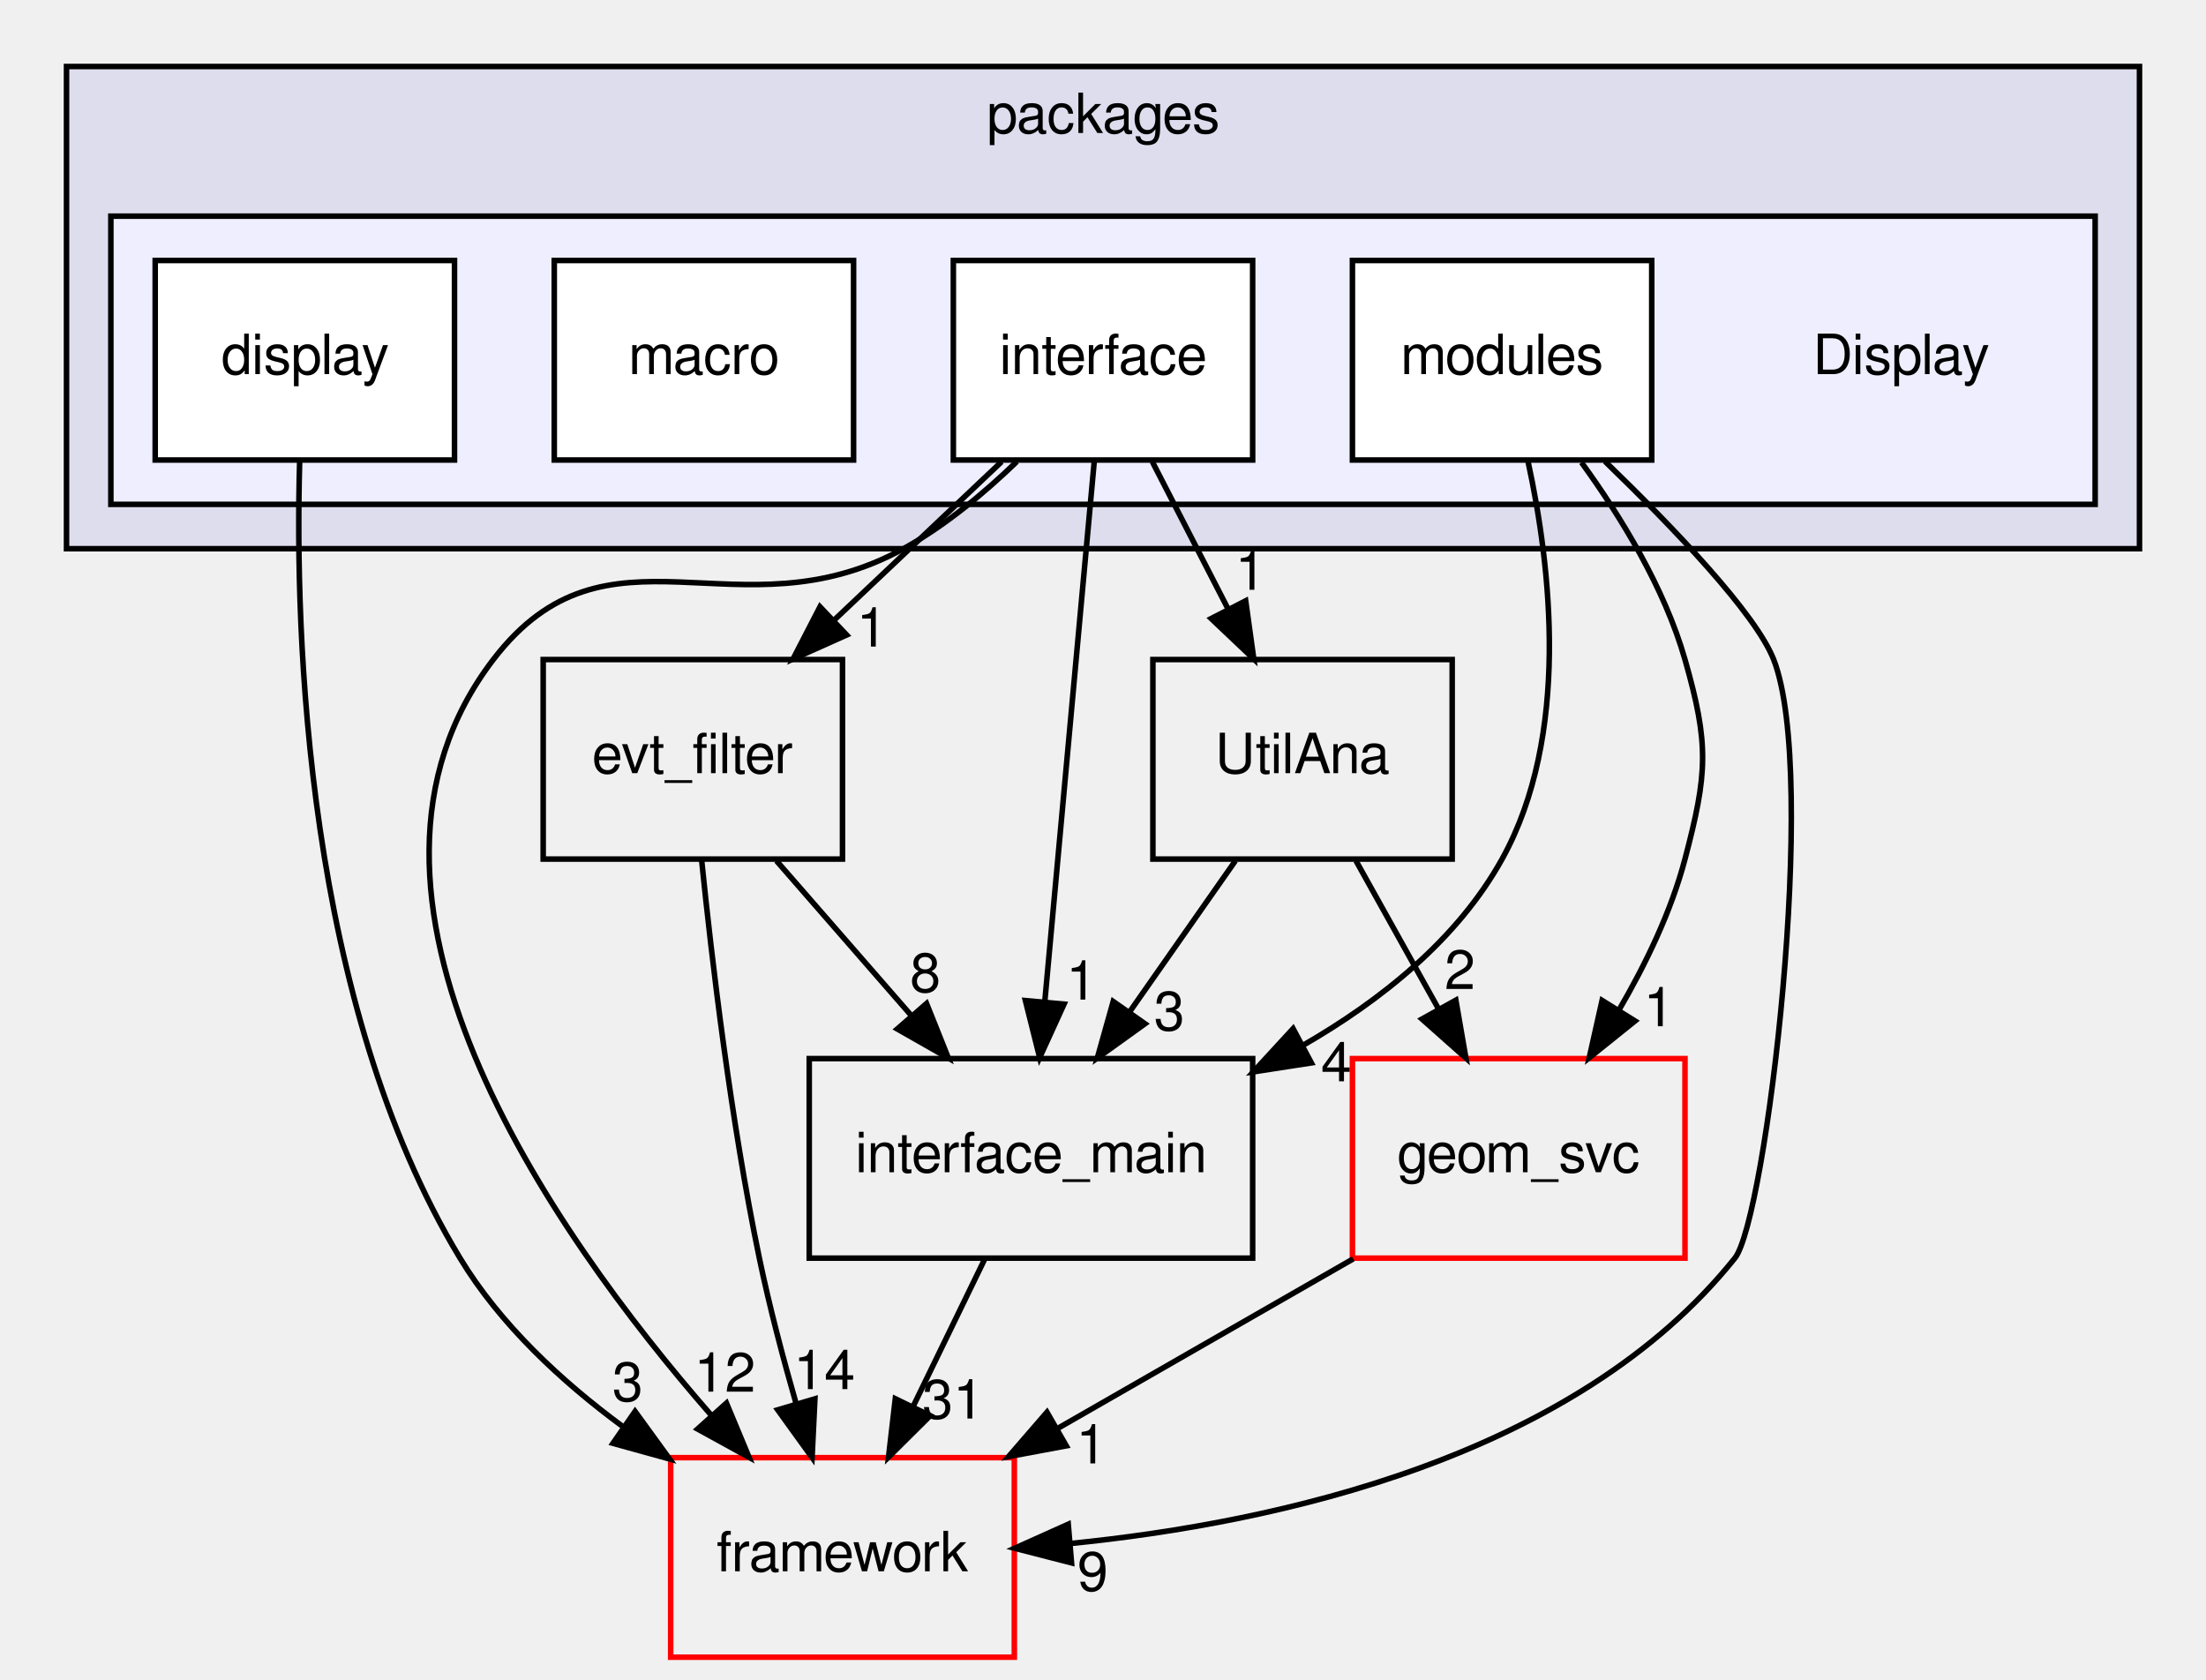
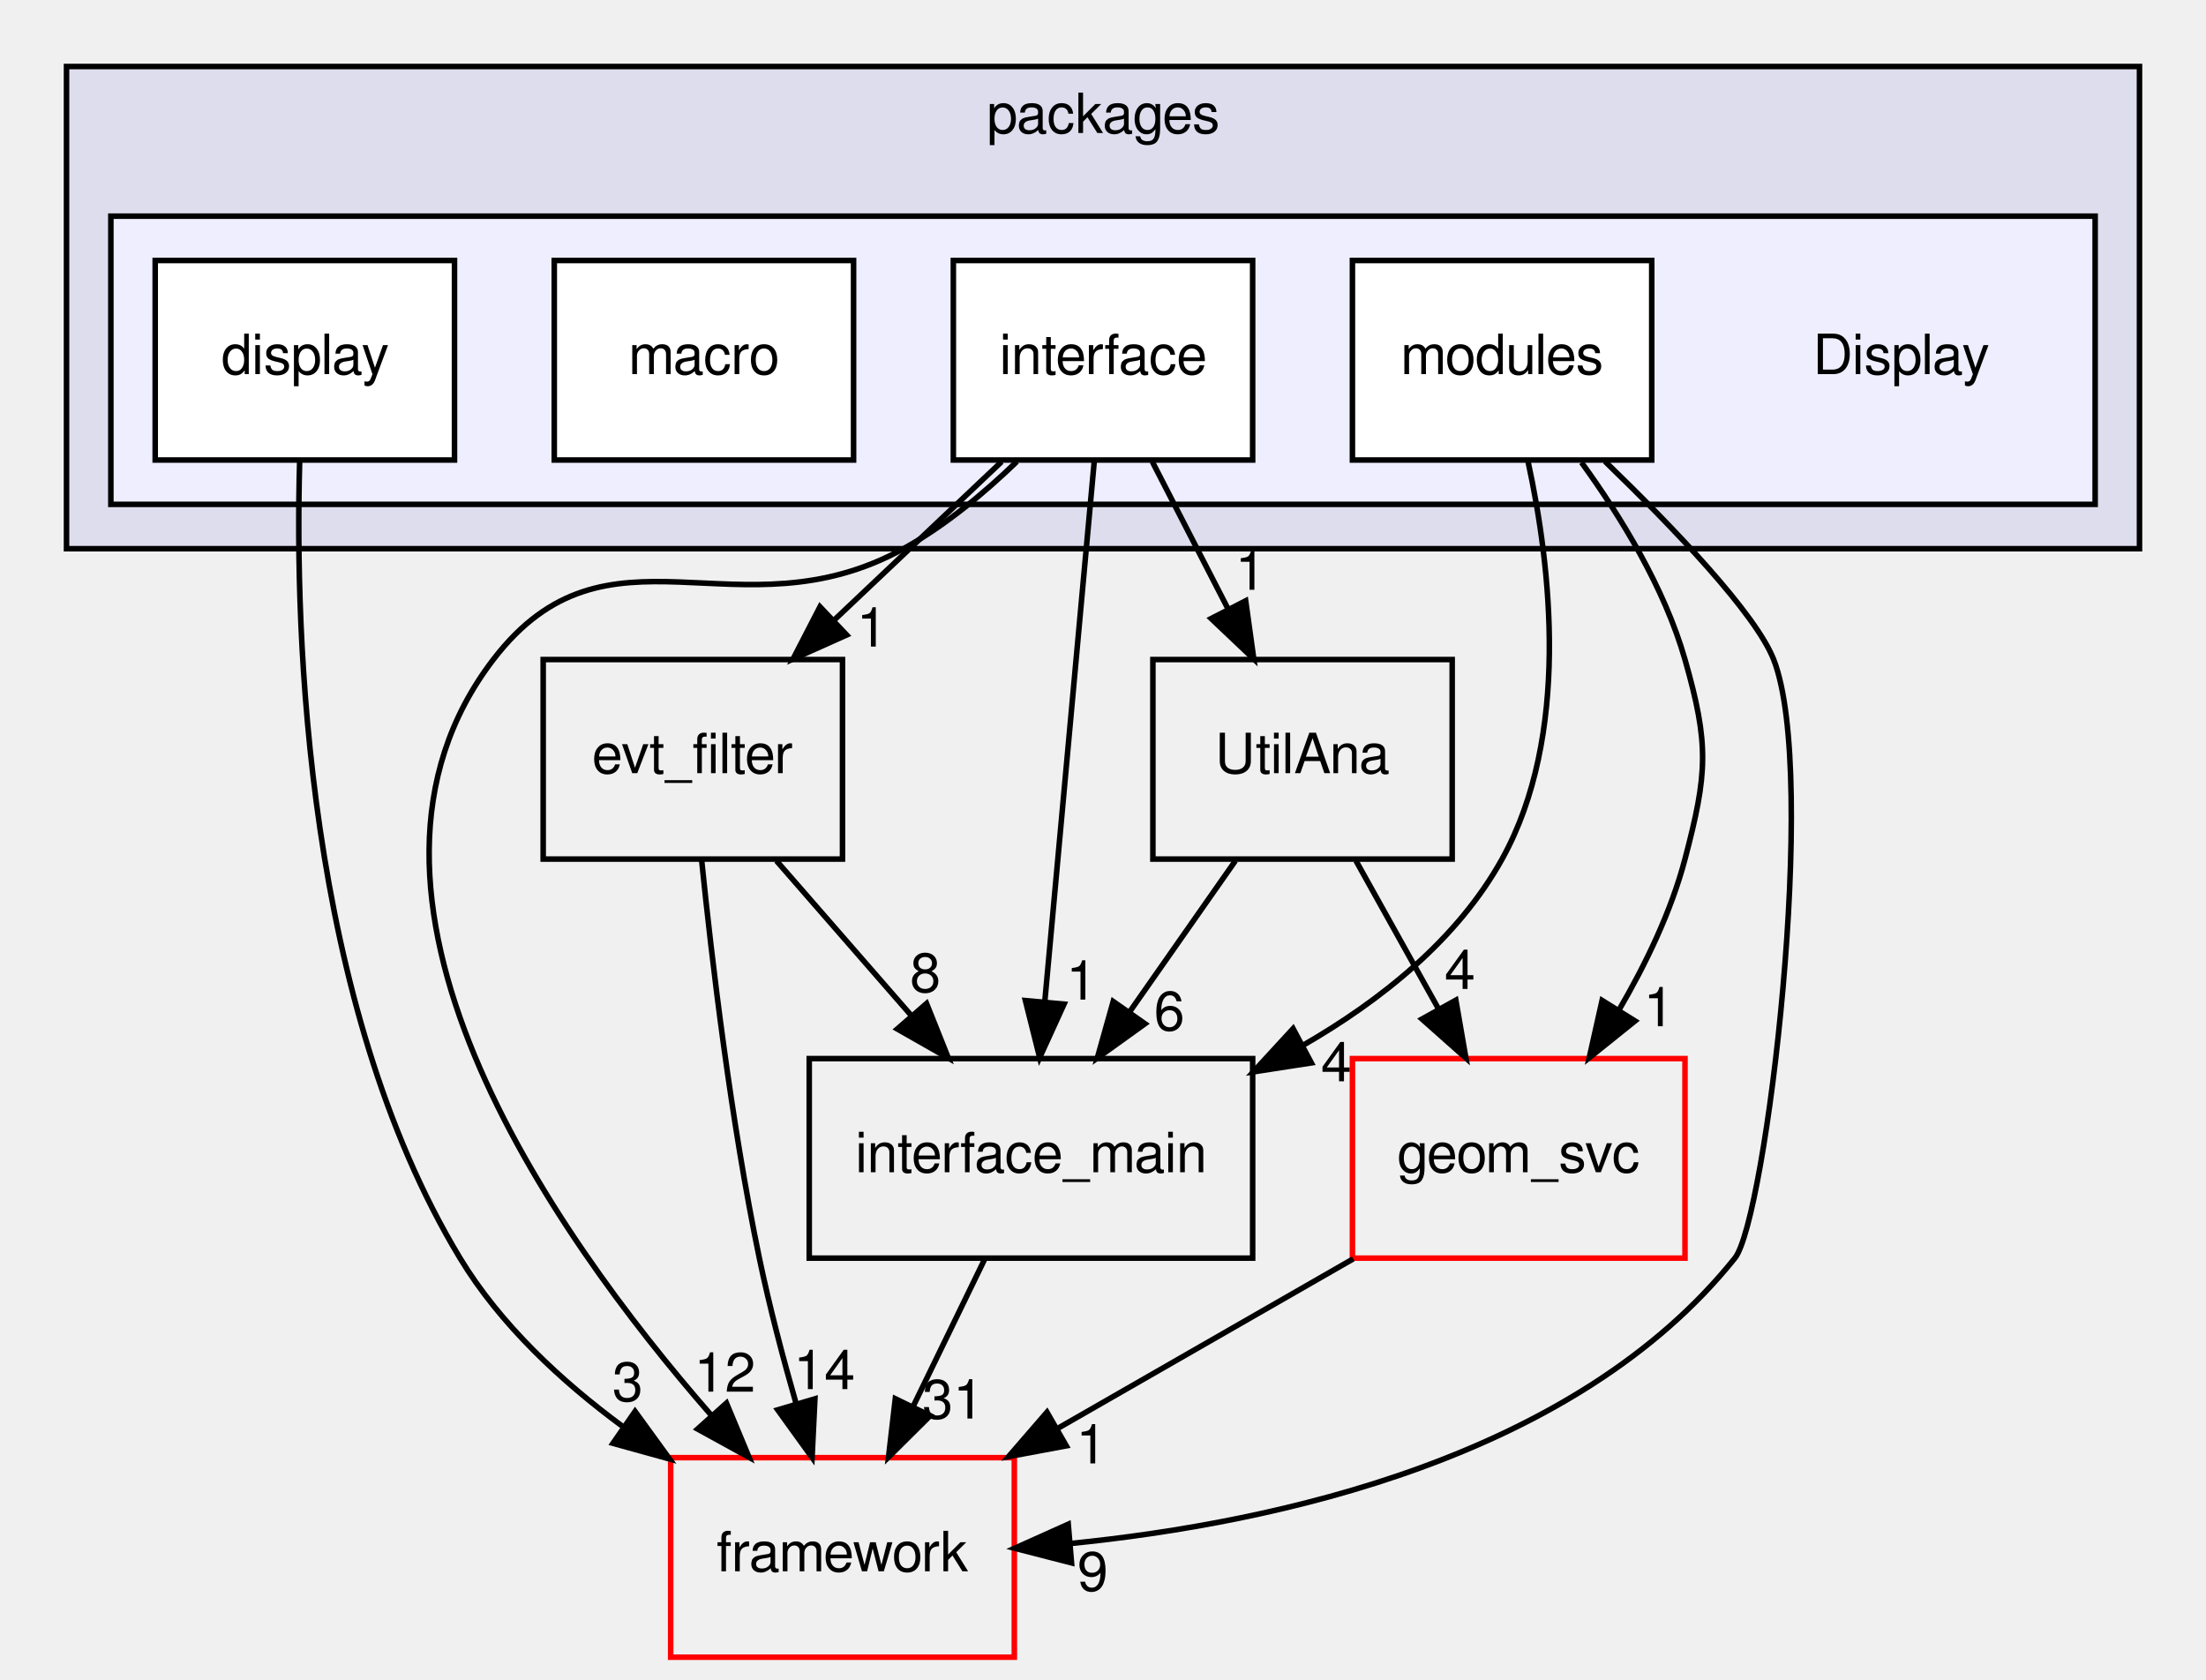
<svg xmlns="http://www.w3.org/2000/svg" xmlns:xlink="http://www.w3.org/1999/xlink" width="398pt" height="303pt" viewBox="0.00 0.00 398.00 303.00">
  <g id="graph0" class="graph" transform="scale(1 1) rotate(0) translate(4 299)">
    <g id="clust1" class="cluster">
      <g id="a_clust1">
        <a xlink:href="dir_5e295cd396ed00d01dcf10a6f0e423f9.html" target="_top" xlink:title="packages">
          <polygon fill="#ddddee" stroke="black" points="8,-200 8,-287 382,-287 382,-200 8,-200" />
          <text text-anchor="middle" x="195" y="-275" font-family="FreeSans" font-size="10.00">packages</text>
        </a>
      </g>
    </g>
    <g id="clust2" class="cluster">
      <g id="a_clust2">
        <a xlink:href="dir_7f0851f3eb1a856f692bc300b62d4726.html" target="_top">
          <polygon fill="#eeeeff" stroke="black" points="16,-208 16,-260 374,-260 374,-208 16,-208" />
        </a>
      </g>
    </g>
    <g id="node1" class="node">
      <text text-anchor="middle" x="339" y="-231.5" font-family="FreeSans" font-size="10.00">Display</text>
    </g>
    <g id="node2" class="node">
      <g id="a_node2">
        <a xlink:href="dir_c7d7a6af6909a7abb3baac462ba28381.html" target="_top" xlink:title="display">
          <polygon fill="white" stroke="black" points="78,-252 24,-252 24,-216 78,-216 78,-252" />
          <text text-anchor="middle" x="51" y="-231.5" font-family="FreeSans" font-size="10.00">display</text>
        </a>
      </g>
    </g>
    <g id="node9" class="node">
      <g id="a_node9">
        <a xlink:href="dir_ec5b6dea0f546bb9c4903c2bcb98e114.html" target="_top" xlink:title="framework">
          <polygon fill="none" stroke="red" points="179,-36 117,-36 117,-0 179,-0 179,-36" />
          <text text-anchor="middle" x="148" y="-15.5" font-family="FreeSans" font-size="10.00">framework</text>
        </a>
      </g>
    </g>
    <g id="edge9" class="edge">
      <path fill="none" stroke="black" d="M50.06,-215.611C49.191,-184.468 51.101,-118.123 79,-72 86.227,-60.053 97.231,-49.823 108.342,-41.629" />
      <polygon fill="black" stroke="black" points="110.576,-44.339 116.799,-35.764 106.587,-38.586 110.576,-44.339" />
      <g id="a_edge9-headlabel">
        <a xlink:href="dir_000067_000044.html" target="_top" xlink:title="3">
          <text text-anchor="middle" x="109.24" y="-46.22" font-family="FreeSans" font-size="10.00">3</text>
        </a>
      </g>
    </g>
    <g id="node3" class="node">
      <g id="a_node3">
        <a xlink:href="dir_6e3f0bb39283b79a9e062dfe122b60c1.html" target="_top" xlink:title="interface">
          <polygon fill="white" stroke="black" points="222,-252 168,-252 168,-216 222,-216 222,-252" />
          <text text-anchor="middle" x="195" y="-231.5" font-family="FreeSans" font-size="10.00">interface</text>
        </a>
      </g>
    </g>
    <g id="node6" class="node">
      <g id="a_node6">
        <a xlink:href="dir_332b62e3ec36b5c91071d17bc452bf6a.html" target="_top" xlink:title="evt_filter">
          <polygon fill="none" stroke="black" points="148,-180 94,-180 94,-144 148,-144 148,-180" />
          <text text-anchor="middle" x="121" y="-159.5" font-family="FreeSans" font-size="10.00">evt_filter</text>
        </a>
      </g>
    </g>
    <g id="edge11" class="edge">
      <path fill="none" stroke="black" d="M176.708,-215.697C167.567,-207.05 156.36,-196.449 146.4,-187.027" />
      <polygon fill="black" stroke="black" points="148.752,-184.434 139.082,-180.104 143.941,-189.519 148.752,-184.434" />
      <g id="a_edge11-headlabel">
        <a xlink:href="dir_000068_000073.html" target="_top" xlink:title="1">
          <text text-anchor="middle" x="153.314" y="-182.341" font-family="FreeSans" font-size="10.00">1</text>
        </a>
      </g>
    </g>
    <g id="node7" class="node">
      <g id="a_node7">
        <a xlink:href="dir_564b6959276516c8dfa5a8a6d9fbe0fa.html" target="_top" xlink:title="UtilAna">
          <polygon fill="none" stroke="black" points="258,-180 204,-180 204,-144 258,-144 258,-180" />
          <text text-anchor="middle" x="231" y="-159.5" font-family="FreeSans" font-size="10.00">UtilAna</text>
        </a>
      </g>
    </g>
    <g id="edge12" class="edge">
      <path fill="none" stroke="black" d="M203.899,-215.697C207.997,-207.728 212.949,-198.1 217.493,-189.264" />
      <polygon fill="black" stroke="black" points="220.742,-190.598 222.203,-180.104 214.517,-187.396 220.742,-190.598" />
      <g id="a_edge12-headlabel">
        <a xlink:href="dir_000068_000062.html" target="_top" xlink:title="1">
          <text text-anchor="middle" x="221.623" y="-192.593" font-family="FreeSans" font-size="10.00">1</text>
        </a>
      </g>
    </g>
    <g id="node8" class="node">
      <g id="a_node8">
        <a xlink:href="dir_21fa564a88be47a3879b0c5d4f9e77d5.html" target="_top" xlink:title="interface_main">
          <polygon fill="none" stroke="black" points="222,-108 142,-108 142,-72 222,-72 222,-108" />
          <text text-anchor="middle" x="182" y="-87.5" font-family="FreeSans" font-size="10.00">interface_main</text>
        </a>
      </g>
    </g>
    <g id="edge13" class="edge">
      <path fill="none" stroke="black" d="M193.432,-215.871C191.216,-191.67 187.146,-147.211 184.508,-118.393" />
      <polygon fill="black" stroke="black" points="187.971,-117.829 183.574,-108.189 181,-118.467 187.971,-117.829" />
      <g id="a_edge13-headlabel">
        <a xlink:href="dir_000068_000052.html" target="_top" xlink:title="1">
          <text text-anchor="middle" x="191.126" y="-118.649" font-family="FreeSans" font-size="10.00">1</text>
        </a>
      </g>
    </g>
    <g id="edge14" class="edge">
      <path fill="none" stroke="black" d="M179.464,-215.725C173.547,-210.016 166.429,-204.087 159,-200 129.15,-183.578 105.711,-207.051 85,-180 52.736,-137.859 95.1,-77.121 124.39,-43.582" />
      <polygon fill="black" stroke="black" points="127.063,-45.844 131.138,-36.064 121.854,-41.168 127.063,-45.844" />
      <g id="a_edge14-headlabel">
        <a xlink:href="dir_000068_000044.html" target="_top" xlink:title="12">
          <text text-anchor="middle" x="126.776" y="-47.915" font-family="FreeSans" font-size="10.00">12</text>
        </a>
      </g>
    </g>
    <g id="node4" class="node">
      <g id="a_node4">
        <a xlink:href="dir_c4e9c23531f443d608ee5e7af6ecc473.html" target="_top" xlink:title="macro">
          <polygon fill="white" stroke="black" points="150,-252 96,-252 96,-216 150,-216 150,-252" />
          <text text-anchor="middle" x="123" y="-231.5" font-family="FreeSans" font-size="10.00">macro</text>
        </a>
      </g>
    </g>
    <g id="node5" class="node">
      <g id="a_node5">
        <a xlink:href="dir_93870dd54bc246ac8f7a3454c0cab9db.html" target="_top" xlink:title="modules">
          <polygon fill="white" stroke="black" points="294,-252 240,-252 240,-216 294,-216 294,-252" />
          <text text-anchor="middle" x="267" y="-231.5" font-family="FreeSans" font-size="10.00">modules</text>
        </a>
      </g>
    </g>
    <g id="edge1" class="edge">
      <path fill="none" stroke="black" d="M271.689,-215.708C275.795,-196.821 279.371,-166.292 267,-144 258.964,-129.519 245.143,-118.477 230.954,-110.32" />
      <polygon fill="black" stroke="black" points="232.591,-107.226 222.121,-105.609 229.297,-113.403 232.591,-107.226" />
      <g id="a_edge1-headlabel">
        <a xlink:href="dir_000070_000052.html" target="_top" xlink:title="4">
          <text text-anchor="middle" x="237.099" y="-103.912" font-family="FreeSans" font-size="10.00">4</text>
        </a>
      </g>
    </g>
    <g id="edge2" class="edge">
      <path fill="none" stroke="black" d="M285.567,-215.759C298.035,-203.686 312.757,-188.285 316,-180 324.206,-159.036 314.608,-79.008 309,-72 280.263,-36.086 226.598,-24.27 189.159,-20.513" />
      <polygon fill="black" stroke="black" points="189.324,-17.015 179.064,-19.654 188.731,-23.99 189.324,-17.015" />
      <g id="a_edge2-headlabel">
        <a xlink:href="dir_000070_000044.html" target="_top" xlink:title="9">
          <text text-anchor="middle" x="193.147" y="-11.991" font-family="FreeSans" font-size="10.00">9</text>
        </a>
      </g>
    </g>
    <g id="node10" class="node">
      <g id="a_node10">
        <a xlink:href="dir_1e3a55bacfbd23a6aba299383b6b7742.html" target="_top" xlink:title="geom_svc">
          <polygon fill="none" stroke="red" points="300,-108 240,-108 240,-72 300,-72 300,-108" />
          <text text-anchor="middle" x="270" y="-87.5" font-family="FreeSans" font-size="10.00">geom_svc</text>
        </a>
      </g>
    </g>
    <g id="edge3" class="edge">
      <path fill="none" stroke="black" d="M281.327,-215.566C288.448,-205.762 296.306,-192.923 300,-180 304.398,-164.616 304.075,-159.472 300,-144 297.508,-134.539 292.898,-124.993 288.027,-116.66" />
      <polygon fill="black" stroke="black" points="290.986,-114.79 282.727,-108.155 285.045,-118.493 290.986,-114.79" />
      <g id="a_edge3-headlabel">
        <a xlink:href="dir_000070_000074.html" target="_top" xlink:title="1">
          <text text-anchor="middle" x="295.297" y="-113.839" font-family="FreeSans" font-size="10.00">1</text>
        </a>
      </g>
    </g>
    <g id="edge4" class="edge">
      <path fill="none" stroke="black" d="M136.079,-143.697C143.392,-135.305 152.31,-125.07 160.335,-115.861" />
      <polygon fill="black" stroke="black" points="163.164,-117.943 167.095,-108.104 157.886,-113.344 163.164,-117.943" />
      <g id="a_edge4-headlabel">
        <a xlink:href="dir_000073_000052.html" target="_top" xlink:title="8">
          <text text-anchor="middle" x="162.943" y="-120.018" font-family="FreeSans" font-size="10.00">8</text>
        </a>
      </g>
    </g>
    <g id="edge5" class="edge">
      <path fill="none" stroke="black" d="M122.587,-143.816C124.42,-125.801 127.86,-96.729 133,-72 134.798,-63.347 137.253,-54.034 139.656,-45.665" />
      <polygon fill="black" stroke="black" points="143.025,-46.616 142.514,-36.033 136.314,-44.625 143.025,-46.616" />
      <g id="a_edge5-headlabel">
        <a xlink:href="dir_000073_000044.html" target="_top" xlink:title="14">
          <text text-anchor="middle" x="144.725" y="-48.37" font-family="FreeSans" font-size="10.00">14</text>
        </a>
      </g>
    </g>
    <g id="edge6" class="edge">
      <path fill="none" stroke="black" d="M218.888,-143.697C213.132,-135.474 206.138,-125.483 199.794,-116.421" />
      <polygon fill="black" stroke="black" points="202.575,-114.29 193.973,-108.104 196.84,-118.304 202.575,-114.29" />
      <g id="a_edge6-headlabel">
-         <a xlink:href="dir_000062_000052.html" target="_top" xlink:title="3">
-           <text text-anchor="middle" x="206.962" y="-113.106" font-family="FreeSans" font-size="10.00">3</text>
+         <a xlink:href="dir_000062_000052.html" target="_top" xlink:title="6">
+           <text text-anchor="middle" x="206.962" y="-113.106" font-family="FreeSans" font-size="10.00">6</text>
        </a>
      </g>
    </g>
    <g id="edge7" class="edge">
      <path fill="none" stroke="black" d="M240.64,-143.697C245.127,-135.644 250.559,-125.894 255.524,-116.982" />
      <polygon fill="black" stroke="black" points="258.661,-118.544 260.47,-108.104 252.546,-115.137 258.661,-118.544" />
      <g id="a_edge7-headlabel">
-         <a xlink:href="dir_000062_000074.html" target="_top" xlink:title="2">
-           <text text-anchor="middle" x="259.392" y="-120.565" font-family="FreeSans" font-size="10.00">2</text>
+         <a xlink:href="dir_000062_000074.html" target="_top" xlink:title="4">
+           <text text-anchor="middle" x="259.392" y="-120.565" font-family="FreeSans" font-size="10.00">4</text>
        </a>
      </g>
    </g>
    <g id="edge8" class="edge">
      <path fill="none" stroke="black" d="M173.596,-71.697C169.725,-63.728 165.048,-54.099 160.757,-45.264" />
      <polygon fill="black" stroke="black" points="163.825,-43.57 156.308,-36.104 157.529,-46.629 163.825,-43.57" />
      <g id="a_edge8-headlabel">
        <a xlink:href="dir_000052_000044.html" target="_top" xlink:title="31">
          <text text-anchor="middle" x="167.95" y="-43.063" font-family="FreeSans" font-size="10.00">31</text>
        </a>
      </g>
    </g>
    <g id="edge10" class="edge">
      <path fill="none" stroke="black" d="M240.155,-71.876C224.056,-62.639 203.999,-51.131 186.712,-41.212" />
      <polygon fill="black" stroke="black" points="188.375,-38.131 177.959,-36.19 184.891,-44.202 188.375,-38.131" />
      <g id="a_edge10-headlabel">
        <a xlink:href="dir_000074_000044.html" target="_top" xlink:title="1">
          <text text-anchor="middle" x="192.906" y="-34.957" font-family="FreeSans" font-size="10.00">1</text>
        </a>
      </g>
    </g>
  </g>
</svg>
